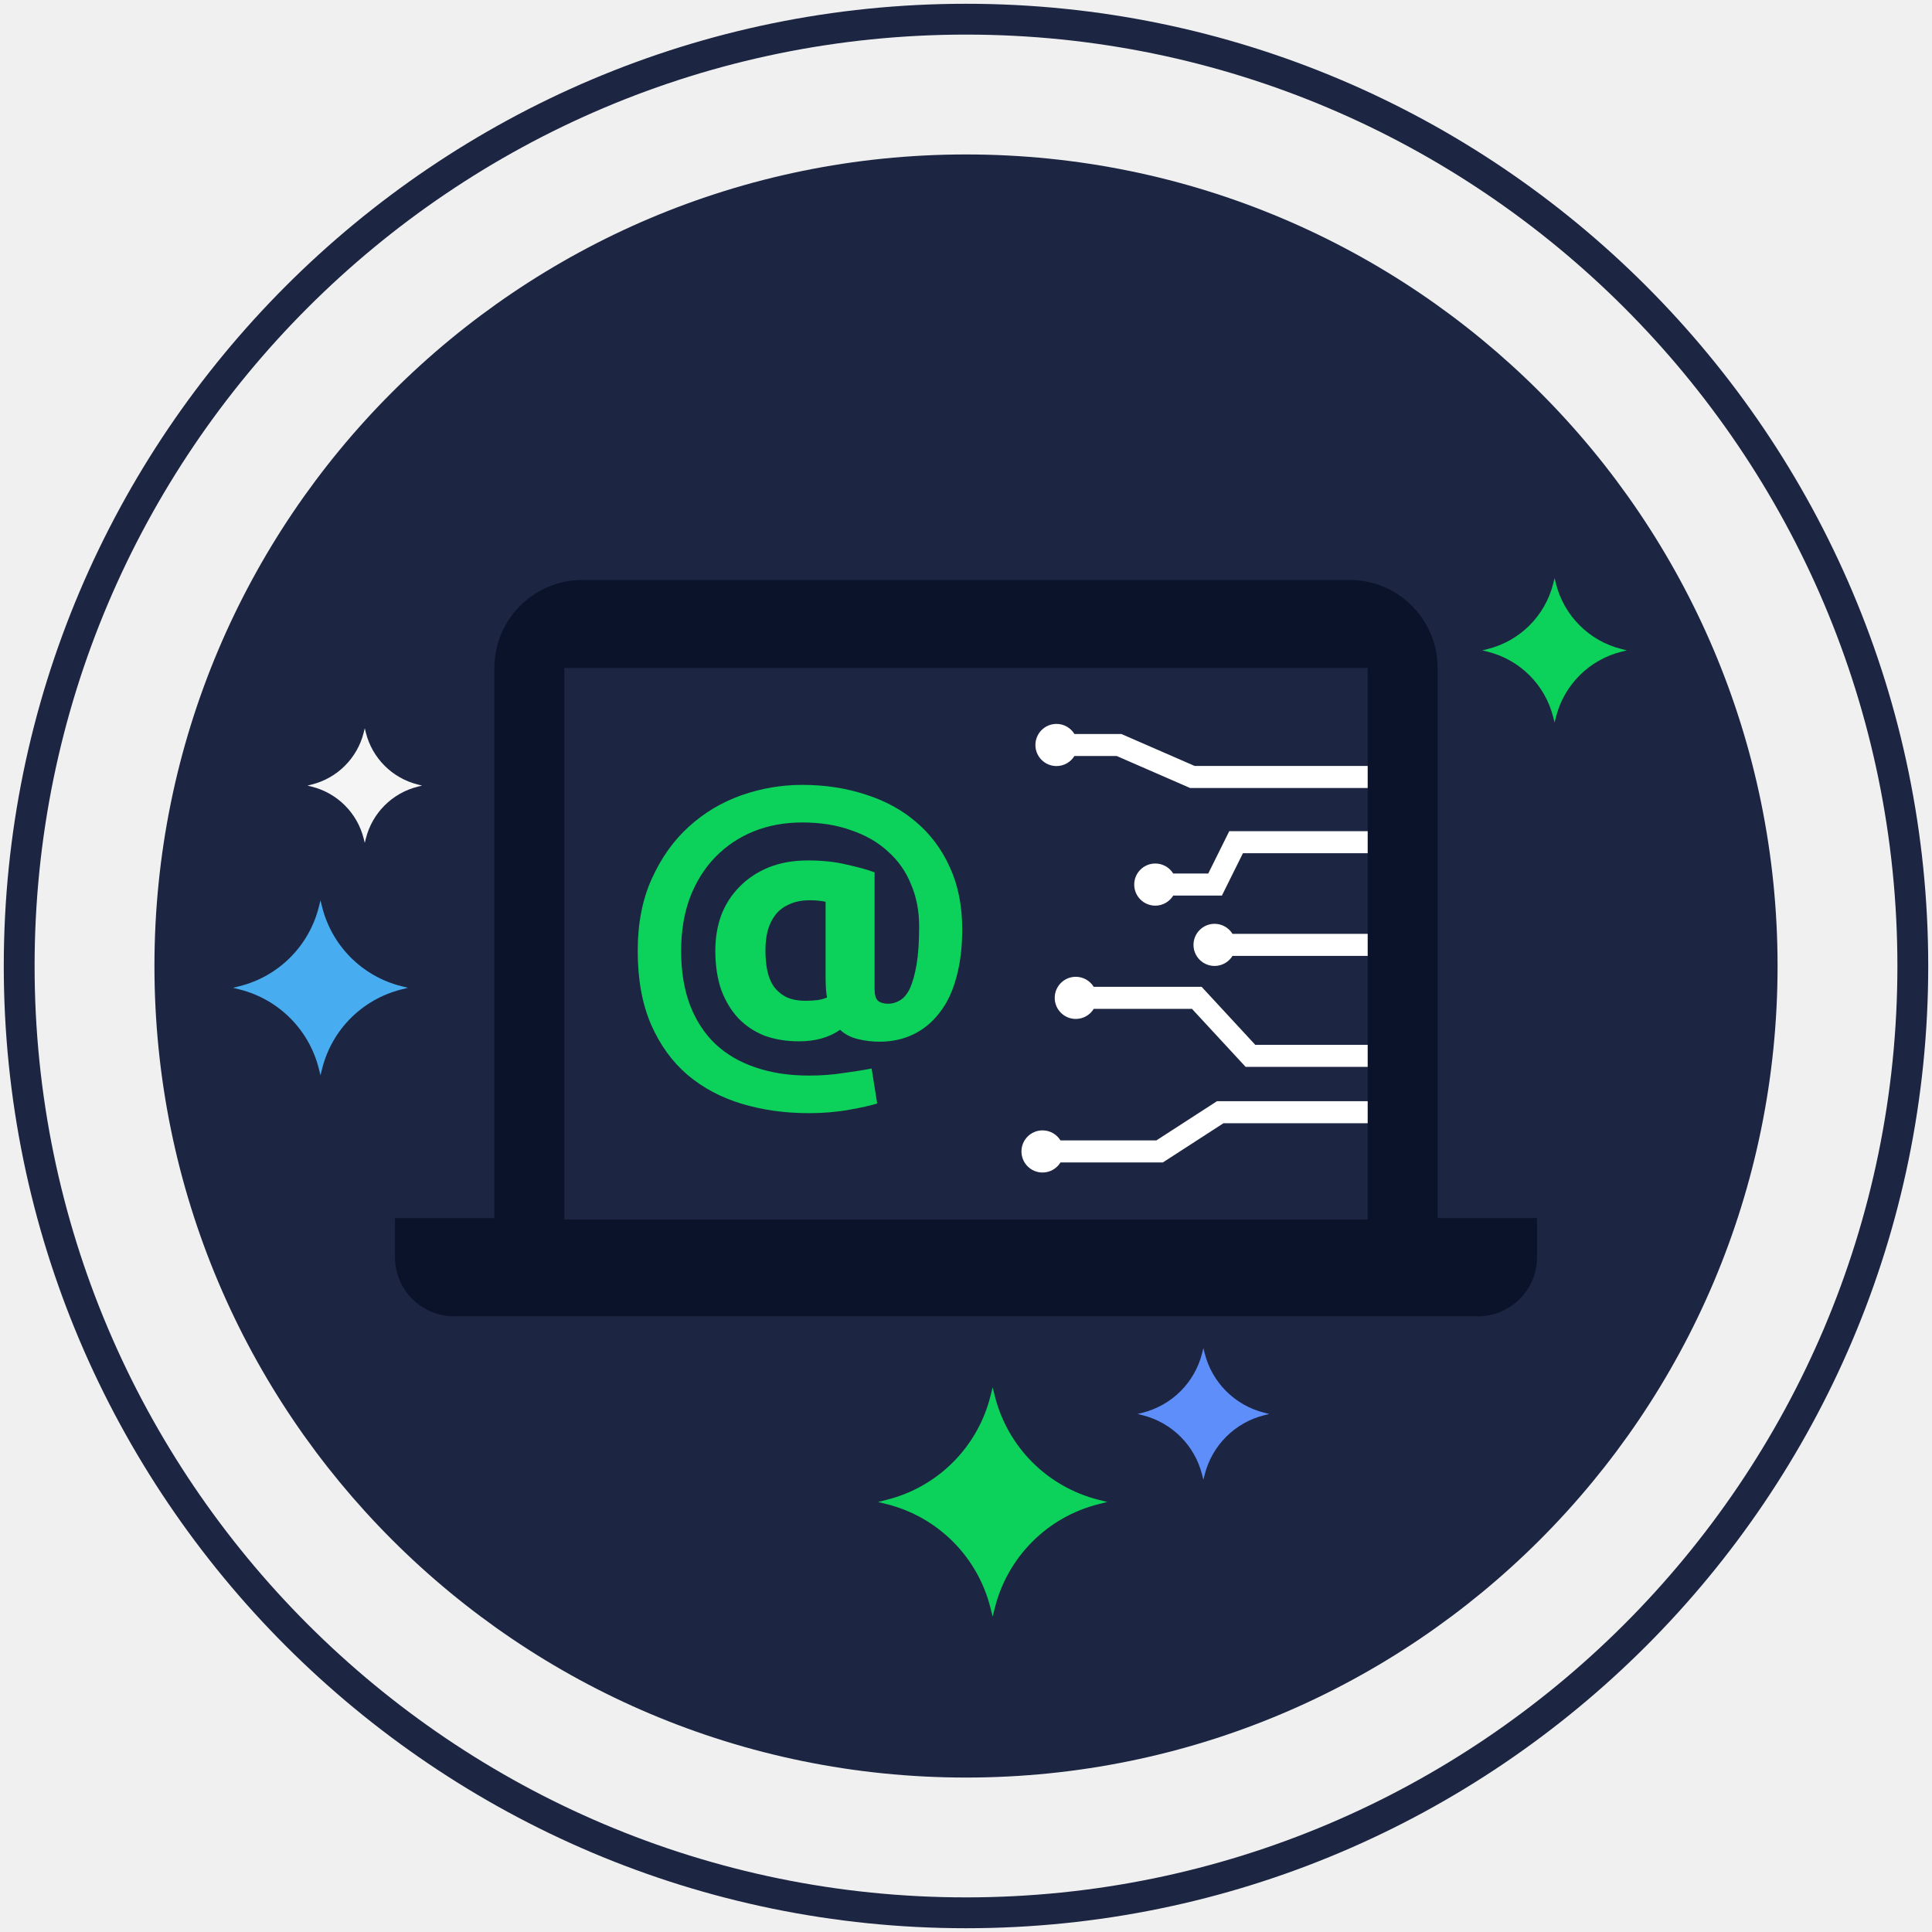
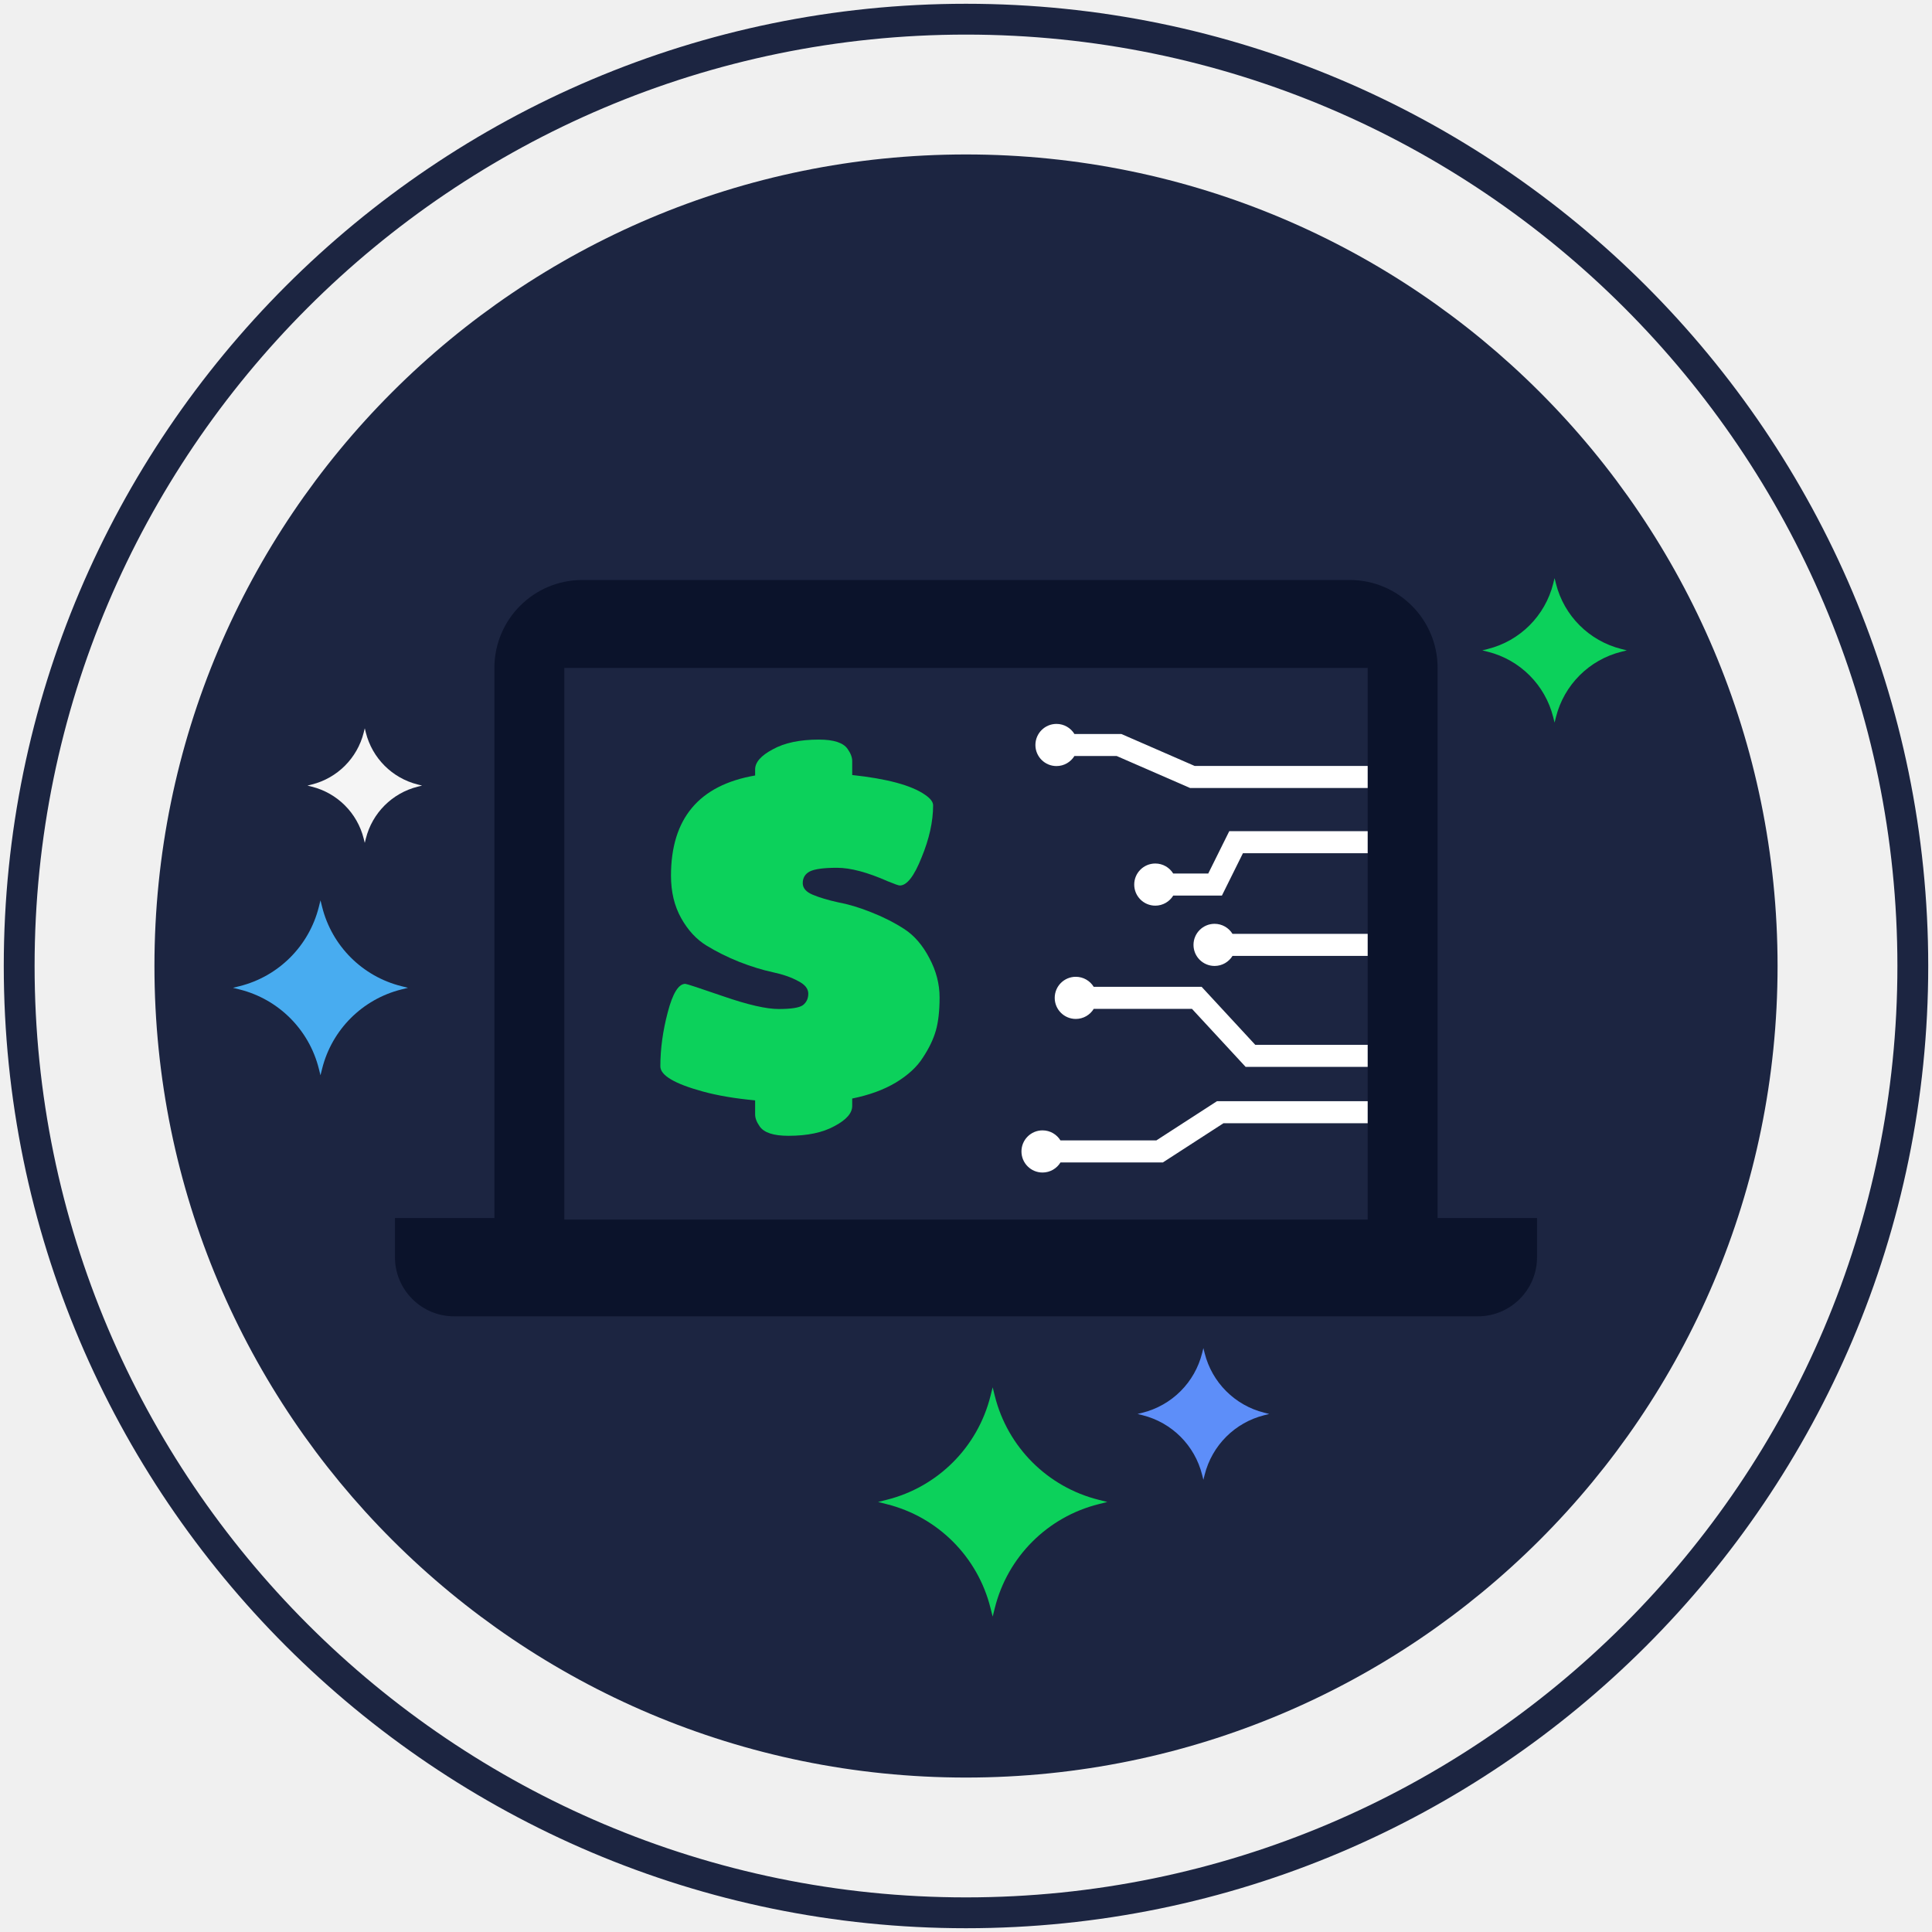
<svg xmlns="http://www.w3.org/2000/svg" width="512" height="512" viewBox="0 0 512 512" fill="none">
  <path d="M255.998 40.931C137.225 40.931 40.93 137.221 40.93 255.999C40.93 374.777 137.225 471.07 255.998 471.07C374.781 471.07 471.074 374.777 471.074 255.999C471.074 137.221 374.781 40.931 255.998 40.931Z" fill="#1C2541" />
  <path d="M255.998 1C115.391 1 1 115.394 1 255.999C1 396.605 115.391 511 255.998 511C396.607 511 511 396.605 511 255.999C511 115.394 396.607 1 255.998 1ZM255.998 502.827C119.896 502.827 9.169 392.1 9.169 255.999C9.169 119.898 119.897 9.169 255.998 9.169C392.102 9.169 502.831 119.898 502.831 255.999C502.831 392.101 392.102 502.827 255.998 502.827Z" fill="#1C2541" />
  <path d="M429.667 171.988C421.142 169.849 414.48 163.189 412.343 154.667L411.978 153.21L411.615 154.667C409.478 163.189 402.816 169.85 394.291 171.988L392.834 172.356L394.291 172.72C402.816 174.855 409.478 181.517 411.615 190.041L411.978 191.498L412.343 190.041C414.48 181.517 421.142 174.854 429.667 172.72L431.127 172.356L429.667 171.988Z" fill="#0CD15B" />
  <path d="M106.353 261.339C96.027 258.753 87.959 250.683 85.371 240.359L84.93 238.596L84.491 240.359C81.901 250.683 73.833 258.754 63.509 261.339L61.743 261.78L63.509 262.221C73.833 264.811 81.902 272.877 84.491 283.205L84.93 284.965L85.371 283.205C87.959 272.877 96.027 264.81 106.353 262.221L108.119 261.78L106.353 261.339Z" fill="#48ACF0" />
  <path d="M110.698 207.899C103.935 206.203 98.651 200.92 96.956 194.158L96.667 193.003L96.379 194.158C94.683 200.92 89.399 206.203 82.637 207.899L81.481 208.188L82.637 208.477C89.399 210.173 94.683 215.457 96.379 222.22L96.667 223.372L96.956 222.22C98.65 215.456 103.935 210.173 110.698 208.477L111.855 208.188L110.698 207.899Z" fill="#F5F5F5" />
  <path d="M335.036 374.382C327.26 372.436 321.188 366.365 319.243 358.592L318.911 357.266L318.577 358.592C316.63 366.365 310.561 372.436 302.785 374.382L301.462 374.715L302.785 375.046C310.561 376.992 316.63 383.063 318.577 390.839L318.911 392.161L319.243 390.839C321.188 383.063 327.26 376.992 335.036 375.046L336.359 374.715L335.036 374.382Z" fill="#5D8EF9" />
  <path d="M291.14 397.458C277.605 394.067 267.037 383.5 263.644 369.967L263.068 367.658L262.484 369.967C259.095 383.5 248.531 394.068 234.998 397.458L232.691 398.038L234.998 398.618C248.531 402.003 259.096 412.569 262.484 426.108L263.068 428.416L263.644 426.108C267.037 412.569 277.605 402.003 291.14 398.618L293.45 398.038L291.14 397.458Z" fill="#0CD15B" />
  <path d="M357.676 153.702H154.328C141.456 153.702 131.021 164.137 131.021 177.003V323.199H380.979V177.003C380.979 164.137 370.546 153.702 357.676 153.702Z" fill="#0B132B" />
  <path d="M104.669 322.794V333.165C104.669 341.82 111.689 348.84 120.348 348.84H391.656C400.314 348.84 407.331 341.82 407.331 333.165V322.794H104.669Z" fill="#0B132B" />
  <path d="M362.448 177.003H149.552V323.199H362.448V177.003Z" fill="#1C2541" />
-   <path d="M332.651 276.884L318.446 261.521H289.848C288.864 259.926 287.105 258.86 285.094 258.86C282.009 258.86 279.51 261.36 279.51 264.442C279.51 267.53 282.009 270.03 285.094 270.03C287.107 270.03 288.867 268.962 289.85 267.363H315.89L330.095 282.726H362.447V276.884H332.651V276.884Z" fill="white" />
-   <path d="M233.057 276.061C231.155 276.061 229.252 275.831 227.35 275.371C225.448 274.91 223.873 274.088 222.627 272.905C219.741 274.943 216.1 275.963 211.705 275.963C208.425 275.963 205.407 275.469 202.652 274.483C199.963 273.431 197.634 271.885 195.666 269.847C193.764 267.808 192.255 265.31 191.14 262.35C190.09 259.325 189.565 255.84 189.565 251.895C189.565 248.541 190.09 245.417 191.14 242.524C192.255 239.63 193.862 237.132 195.961 235.027C198.06 232.857 200.619 231.147 203.636 229.898C206.719 228.649 210.196 228.024 214.066 228.024C217.937 228.024 221.348 228.385 224.3 229.109C227.317 229.766 229.81 230.457 231.778 231.18V262.153C231.778 263.666 232.073 264.685 232.664 265.211C233.32 265.737 234.238 266 235.419 266C236.468 266 237.485 265.704 238.469 265.112C239.519 264.52 240.404 263.468 241.126 261.956C241.847 260.378 242.438 258.273 242.897 255.643C243.356 252.947 243.586 249.56 243.586 245.483C243.586 241.406 242.864 237.69 241.421 234.337C240.043 230.917 238.01 228.024 235.32 225.656C232.696 223.223 229.449 221.349 225.579 220.034C221.774 218.653 217.445 217.963 212.59 217.963C207.933 217.963 203.636 218.752 199.7 220.33C195.83 221.908 192.452 224.177 189.565 227.136C186.744 230.029 184.514 233.581 182.874 237.789C181.3 241.998 180.513 246.732 180.513 251.993C180.513 257.451 181.3 262.252 182.874 266.395C184.449 270.472 186.679 273.891 189.565 276.653C192.517 279.415 196.059 281.486 200.192 282.867C204.391 284.314 209.114 285.037 214.362 285.037C217.642 285.037 220.725 284.807 223.611 284.347C226.563 283.952 229.023 283.558 230.991 283.163L232.467 292.435C230.827 292.961 228.334 293.52 224.989 294.112C221.643 294.704 218.101 295 214.362 295C208.064 295 202.16 294.178 196.65 292.534C191.14 290.89 186.318 288.325 182.185 284.84C178.118 281.355 174.904 276.916 172.542 271.524C170.181 266.066 169 259.556 169 251.993C169 244.694 170.246 238.315 172.739 232.857C175.232 227.333 178.512 222.73 182.579 219.048C186.646 215.365 191.271 212.603 196.453 210.762C201.701 208.921 207.08 208 212.59 208C218.625 208 224.234 208.855 229.416 210.565C234.599 212.209 239.06 214.642 242.799 217.864C246.603 221.086 249.588 225.098 251.753 229.898C253.918 234.633 255 240.091 255 246.272C255 251.073 254.475 255.347 253.426 259.095C252.442 262.778 250.966 265.868 248.998 268.367C247.095 270.866 244.799 272.773 242.11 274.088C239.42 275.404 236.403 276.061 233.057 276.061ZM219.183 264.323C219.052 263.797 218.953 263.041 218.888 262.054C218.822 261.002 218.789 260.016 218.789 259.095V238.973C217.478 238.71 216.1 238.578 214.657 238.578C212.492 238.578 210.655 238.94 209.146 239.663C207.638 240.321 206.424 241.241 205.506 242.425C204.587 243.609 203.899 245.023 203.439 246.667C203.046 248.245 202.849 249.988 202.849 251.895C202.849 253.802 203.013 255.577 203.341 257.221C203.669 258.799 204.227 260.18 205.014 261.364C205.867 262.548 206.982 263.501 208.359 264.224C209.737 264.882 211.442 265.211 213.476 265.211C214.657 265.211 215.772 265.145 216.822 265.014C217.871 264.816 218.658 264.586 219.183 264.323Z" fill="#0CD15B" />
-   <path d="M316.604 202.986L297.163 194.513H284.735C283.752 192.912 281.992 191.842 279.978 191.842C276.894 191.842 274.394 194.344 274.394 197.434C274.394 200.512 276.894 203.014 279.978 203.014C281.988 203.014 283.746 201.948 284.73 200.355H295.945L315.386 208.828H362.448V202.986H316.604V202.986Z" fill="white" />
+   <path d="M332.651 276.884L318.446 261.521H289.848C288.864 259.926 287.105 258.86 285.094 258.86C282.009 258.86 279.51 261.36 279.51 264.442C279.51 267.53 282.009 270.03 285.094 270.03C287.107 270.03 288.867 268.962 289.85 267.363H315.89L330.095 282.726H362.447V276.884H332.651Z" fill="white" />
+   <path d="M200.116 203.906C200.116 202.012 201.668 200.241 204.772 198.594C207.875 196.865 211.959 196 217.023 196C220.944 196 223.476 196.824 224.619 198.471C225.436 199.624 225.844 200.694 225.844 201.682V205.388C235.074 206.376 241.486 208.106 245.079 210.576C246.55 211.565 247.285 212.512 247.285 213.418C247.285 217.7 246.264 222.312 244.222 227.253C242.262 232.194 240.342 234.665 238.464 234.665C238.137 234.665 237.075 234.294 235.278 233.553C229.887 231.165 225.395 229.971 221.801 229.971C218.289 229.971 215.88 230.3 214.573 230.959C213.348 231.618 212.735 232.647 212.735 234.047C212.735 235.365 213.634 236.394 215.43 237.135C217.227 237.876 219.433 238.535 222.046 239.112C224.742 239.606 227.641 240.471 230.745 241.706C233.93 242.941 236.871 244.424 239.566 246.153C242.262 247.882 244.508 250.476 246.305 253.935C248.102 257.312 249 260.771 249 264.312C249 267.853 248.673 270.776 248.02 273.082C247.366 275.388 246.223 277.776 244.589 280.247C243.038 282.718 240.628 284.941 237.361 286.918C234.176 288.812 230.337 290.212 225.844 291.118V293.094C225.844 294.988 224.292 296.759 221.189 298.406C218.085 300.135 214.001 301 208.937 301C205.017 301 202.485 300.176 201.341 298.529C200.524 297.376 200.116 296.306 200.116 295.318V291.612C194.807 291.118 190.192 290.335 186.272 289.265C178.757 287.206 175 284.982 175 282.594C175 277.982 175.653 273.206 176.96 268.265C178.267 263.241 179.819 260.729 181.616 260.729C181.943 260.729 185.332 261.841 191.785 264.065C198.237 266.288 203.097 267.4 206.364 267.4C209.631 267.4 211.755 267.071 212.735 266.412C213.715 265.671 214.205 264.641 214.205 263.324C214.205 262.006 213.307 260.894 211.51 259.988C209.713 259 207.467 258.218 204.772 257.641C202.076 257.065 199.136 256.159 195.95 254.924C192.847 253.688 189.947 252.247 187.252 250.6C184.556 248.953 182.31 246.524 180.513 243.312C178.716 240.1 177.818 236.353 177.818 232.071C177.818 216.918 185.251 208.065 200.116 205.512V203.906Z" fill="#0CD15B" />
+   <path d="M316.604 202.986L297.163 194.513H284.735C283.752 192.912 281.992 191.842 279.978 191.842C276.894 191.842 274.394 194.344 274.394 197.434C274.394 200.512 276.894 203.014 279.978 203.014C281.988 203.014 283.746 201.948 284.73 200.355H295.945L315.386 208.828H362.448V202.986H316.604Z" fill="white" />
  <path d="M325.77 220.266L320.196 231.498H310.916C309.933 229.904 308.175 228.839 306.165 228.839C303.081 228.839 300.581 231.337 300.581 234.419C300.581 237.507 303.081 240.007 306.165 240.007C308.177 240.007 309.936 238.939 310.919 237.34H323.818L329.392 226.108H362.448V220.266H325.77Z" fill="white" />
  <path d="M322.508 291.827L306.447 302.22H281.034C280.05 300.626 278.292 299.559 276.281 299.559C273.196 299.559 270.697 302.061 270.697 305.141C270.697 308.231 273.196 310.731 276.281 310.731C278.295 310.731 280.054 309.662 281.037 308.062H308.17L324.231 297.669H362.447V291.827H322.508Z" fill="white" />
  <path d="M326.625 247.48C325.642 245.887 323.885 244.821 321.874 244.821C318.79 244.821 316.29 247.321 316.29 250.401C316.29 253.491 318.79 255.985 321.874 255.985C323.887 255.985 325.645 254.919 326.628 253.322H362.448V247.48H326.625Z" fill="white" />
</svg>
